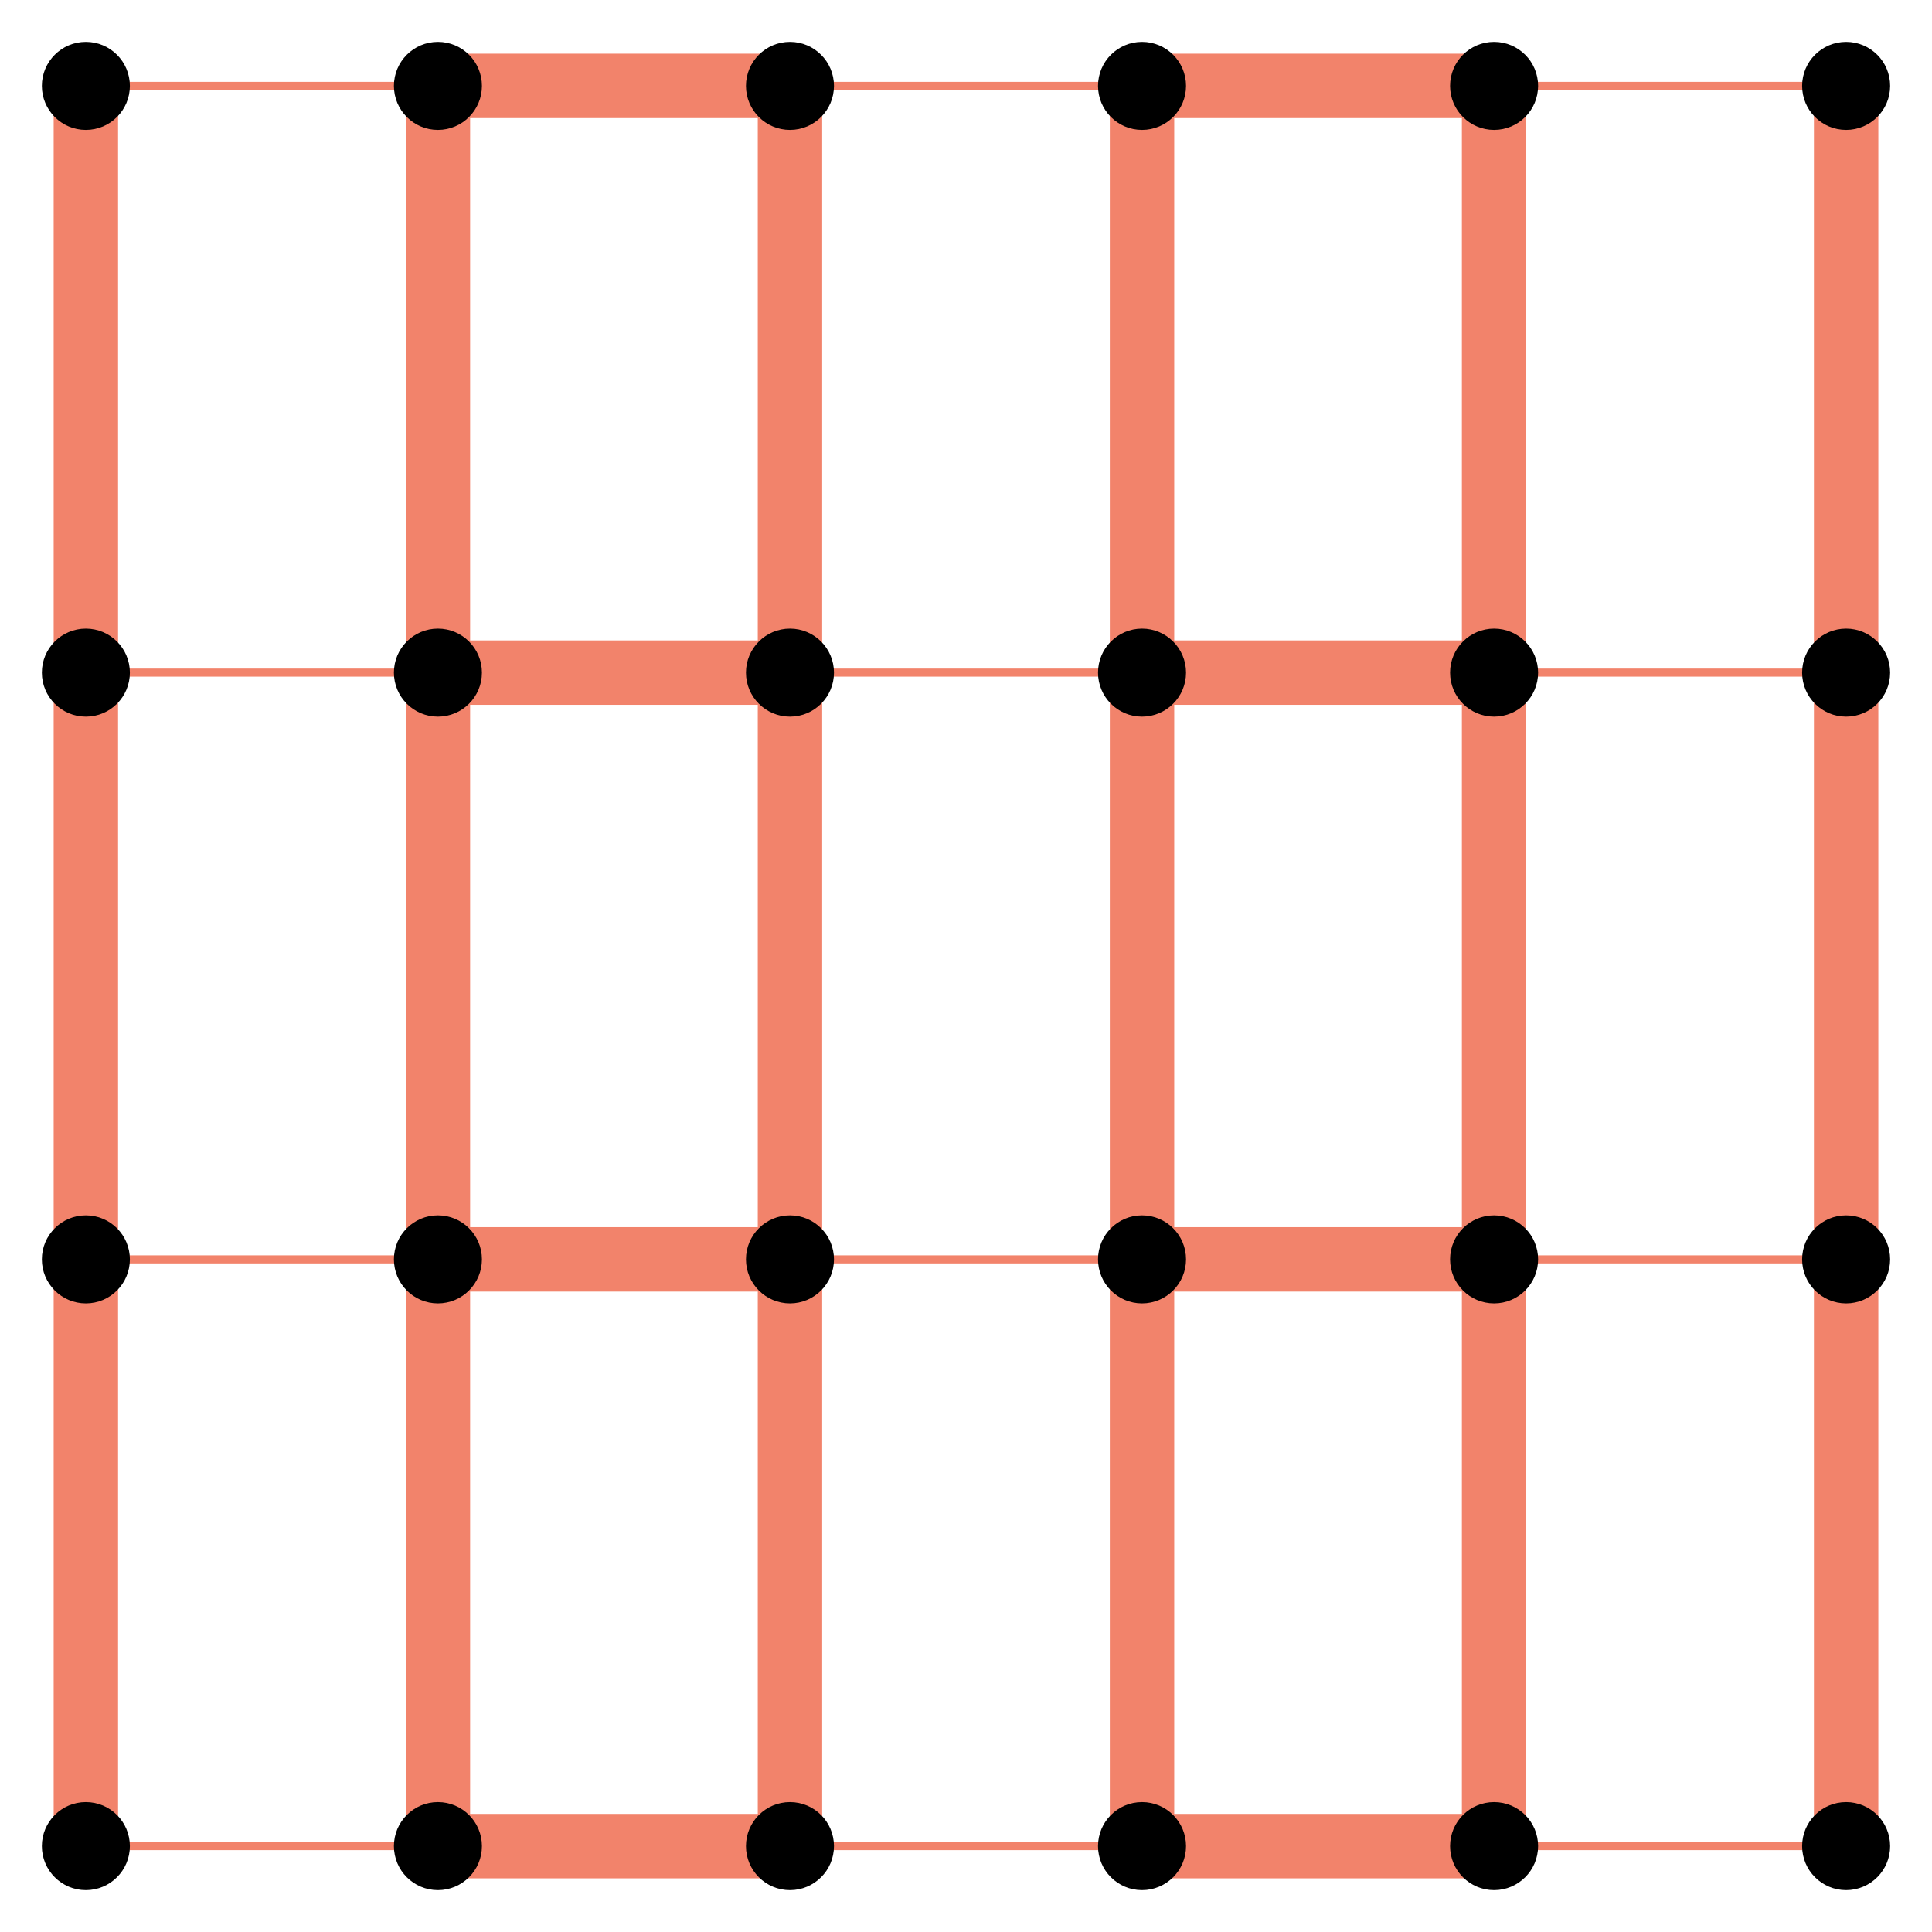
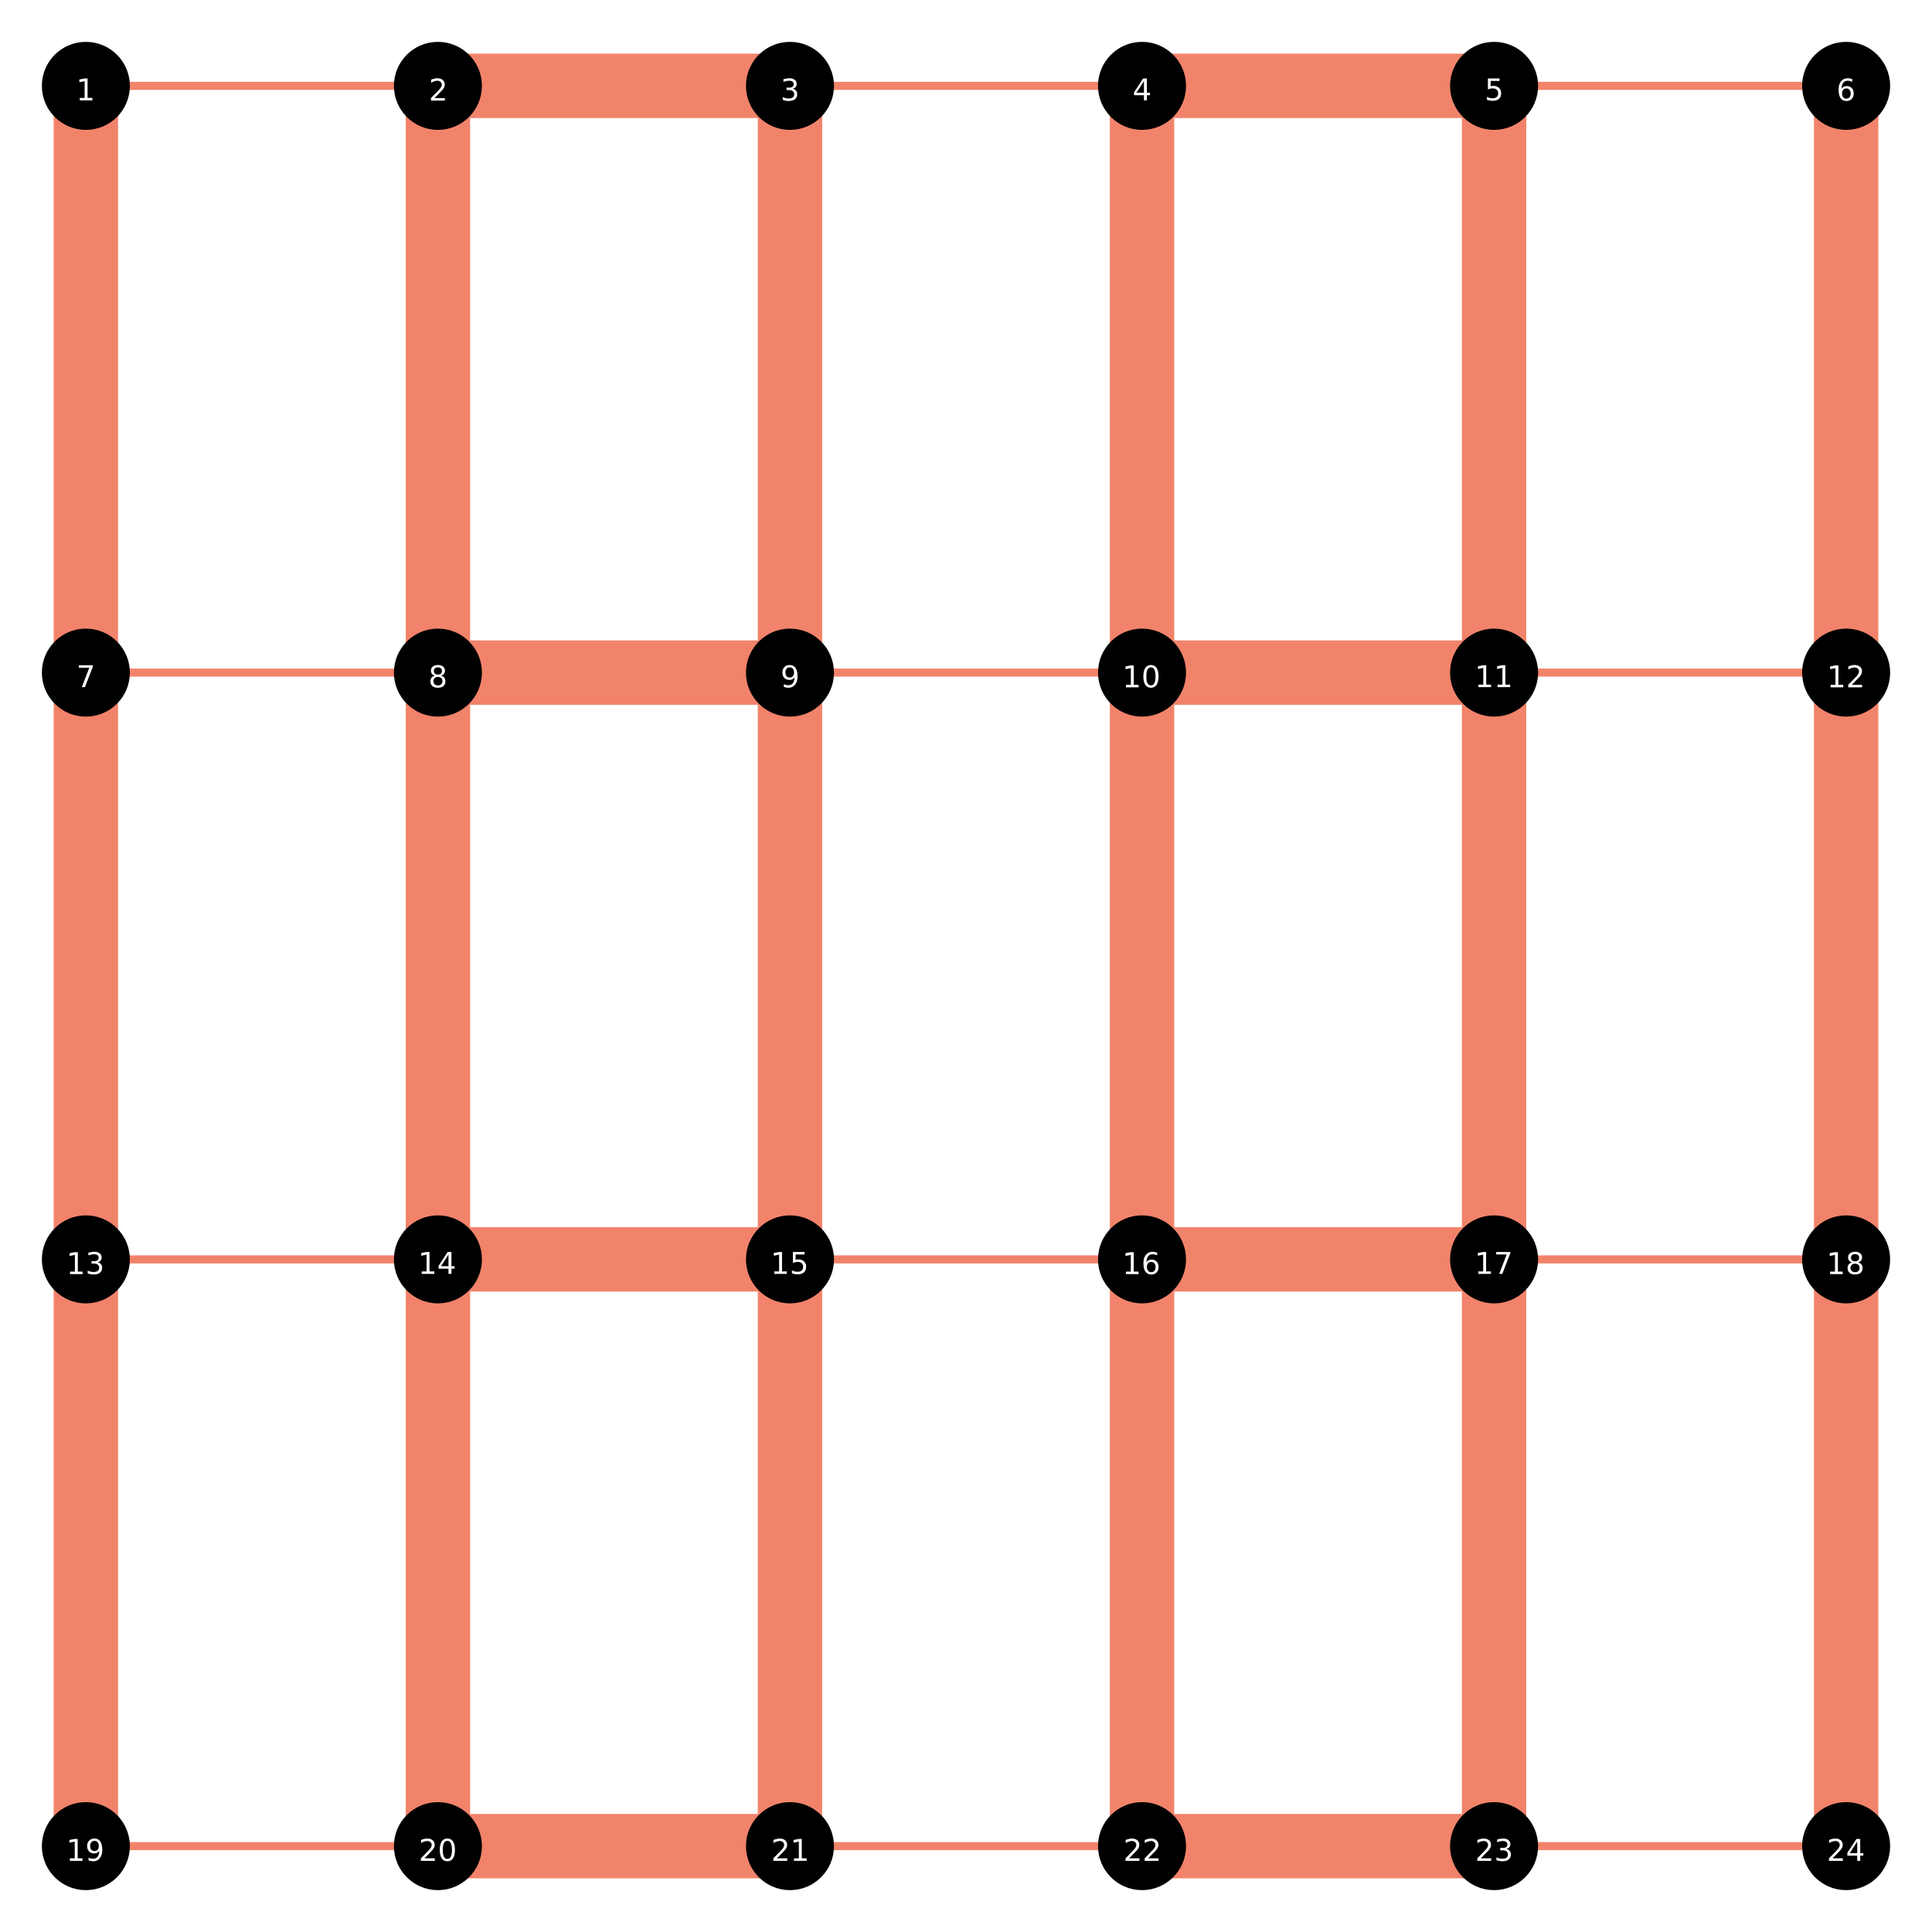
<svg xmlns="http://www.w3.org/2000/svg" xmlns:xlink="http://www.w3.org/1999/xlink" width="900pt" height="900pt" viewBox="0 0 900 900" version="1.1">
  <defs>
    <g>
      <symbol overflow="visible" id="glyph0-0">
        <path style="stroke:none;" d="M 0.703 2.469 L 0.703 -9.875 L 7.703 -9.875 L 7.703 2.469 Z M 1.484 1.703 L 6.922 1.703 L 6.922 -9.078 L 1.484 -9.078 Z M 1.484 1.703 " />
      </symbol>
      <symbol overflow="visible" id="glyph0-1">
        <path style="stroke:none;" d="M 1.734 -1.156 L 4 -1.156 L 4 -8.953 L 1.531 -8.453 L 1.531 -9.719 L 3.984 -10.203 L 5.359 -10.203 L 5.359 -1.156 L 7.609 -1.156 L 7.609 0 L 1.734 0 Z M 1.734 -1.156 " />
      </symbol>
      <symbol overflow="visible" id="glyph0-2">
        <path style="stroke:none;" d="M 2.688 -1.156 L 7.5 -1.156 L 7.5 0 L 1.031 0 L 1.031 -1.156 C 1.551 -1.695 2.266 -2.426 3.172 -3.344 C 4.078 -4.258 4.645 -4.848 4.875 -5.109 C 5.312 -5.609 5.617 -6.031 5.797 -6.375 C 5.973 -6.719 6.062 -7.055 6.062 -7.391 C 6.062 -7.93 5.867 -8.375 5.484 -8.719 C 5.109 -9.062 4.613 -9.234 4 -9.234 C 3.57 -9.234 3.117 -9.156 2.641 -9 C 2.16 -8.852 1.645 -8.625 1.094 -8.312 L 1.094 -9.719 C 1.645 -9.938 2.16 -10.102 2.641 -10.219 C 3.129 -10.332 3.578 -10.391 3.984 -10.391 C 5.035 -10.391 5.875 -10.125 6.5 -9.594 C 7.133 -9.07 7.453 -8.367 7.453 -7.484 C 7.453 -7.055 7.375 -6.656 7.219 -6.281 C 7.062 -5.906 6.773 -5.461 6.359 -4.953 C 6.242 -4.828 5.879 -4.445 5.266 -3.812 C 4.66 -3.176 3.801 -2.289 2.688 -1.156 Z M 2.688 -1.156 " />
      </symbol>
      <symbol overflow="visible" id="glyph0-3">
        <path style="stroke:none;" d="M 5.688 -5.5 C 6.344 -5.363 6.852 -5.07 7.219 -4.625 C 7.594 -4.176 7.781 -3.625 7.781 -2.969 C 7.781 -1.957 7.43 -1.176 6.734 -0.625 C 6.047 -0.07 5.066 0.203 3.797 0.203 C 3.367 0.203 2.926 0.156 2.469 0.062 C 2.02 -0.02 1.551 -0.145 1.062 -0.312 L 1.062 -1.641 C 1.445 -1.422 1.867 -1.254 2.328 -1.141 C 2.785 -1.023 3.258 -0.969 3.75 -0.969 C 4.613 -0.969 5.27 -1.133 5.719 -1.469 C 6.176 -1.812 6.406 -2.312 6.406 -2.969 C 6.406 -3.57 6.191 -4.039 5.766 -4.375 C 5.348 -4.719 4.766 -4.891 4.016 -4.891 L 2.828 -4.891 L 2.828 -6.016 L 4.078 -6.016 C 4.754 -6.016 5.27 -6.148 5.625 -6.422 C 5.988 -6.703 6.172 -7.098 6.172 -7.609 C 6.172 -8.129 5.984 -8.531 5.609 -8.812 C 5.242 -9.094 4.711 -9.234 4.016 -9.234 C 3.641 -9.234 3.234 -9.191 2.797 -9.109 C 2.367 -9.023 1.895 -8.895 1.375 -8.719 L 1.375 -9.953 C 1.895 -10.098 2.383 -10.207 2.844 -10.281 C 3.301 -10.352 3.734 -10.391 4.141 -10.391 C 5.191 -10.391 6.02 -10.148 6.625 -9.672 C 7.238 -9.203 7.547 -8.562 7.547 -7.75 C 7.547 -7.176 7.383 -6.695 7.062 -6.312 C 6.738 -5.926 6.281 -5.656 5.688 -5.5 Z M 5.688 -5.5 " />
      </symbol>
      <symbol overflow="visible" id="glyph0-4">
        <path style="stroke:none;" d="M 5.297 -9 L 1.812 -3.562 L 5.297 -3.562 Z M 4.922 -10.203 L 6.672 -10.203 L 6.672 -3.562 L 8.125 -3.562 L 8.125 -2.406 L 6.672 -2.406 L 6.672 0 L 5.297 0 L 5.297 -2.406 L 0.688 -2.406 L 0.688 -3.734 Z M 4.922 -10.203 " />
      </symbol>
      <symbol overflow="visible" id="glyph0-5">
        <path style="stroke:none;" d="M 1.516 -10.203 L 6.938 -10.203 L 6.938 -9.047 L 2.781 -9.047 L 2.781 -6.547 C 2.977 -6.609 3.176 -6.656 3.375 -6.688 C 3.57 -6.727 3.773 -6.75 3.984 -6.75 C 5.117 -6.75 6.02 -6.438 6.688 -5.812 C 7.352 -5.188 7.688 -4.344 7.688 -3.281 C 7.688 -2.176 7.344 -1.316 6.656 -0.703 C 5.977 -0.098 5.016 0.203 3.766 0.203 C 3.336 0.203 2.898 0.164 2.453 0.094 C 2.016 0.02 1.555 -0.086 1.078 -0.234 L 1.078 -1.625 C 1.492 -1.406 1.922 -1.238 2.359 -1.125 C 2.797 -1.02 3.254 -0.969 3.734 -0.969 C 4.523 -0.969 5.148 -1.172 5.609 -1.578 C 6.066 -1.992 6.297 -2.562 6.297 -3.281 C 6.297 -3.988 6.066 -4.547 5.609 -4.953 C 5.148 -5.367 4.523 -5.578 3.734 -5.578 C 3.367 -5.578 3 -5.535 2.625 -5.453 C 2.258 -5.379 1.891 -5.254 1.516 -5.078 Z M 1.516 -10.203 " />
      </symbol>
      <symbol overflow="visible" id="glyph0-6">
        <path style="stroke:none;" d="M 4.625 -5.656 C 4 -5.656 3.504 -5.441 3.141 -5.016 C 2.785 -4.586 2.609 -4.008 2.609 -3.281 C 2.609 -2.539 2.785 -1.957 3.141 -1.531 C 3.504 -1.102 4 -0.891 4.625 -0.891 C 5.238 -0.891 5.727 -1.102 6.094 -1.531 C 6.457 -1.957 6.641 -2.539 6.641 -3.281 C 6.641 -4.008 6.457 -4.586 6.094 -5.016 C 5.727 -5.441 5.238 -5.656 4.625 -5.656 Z M 7.359 -9.984 L 7.359 -8.719 C 7.016 -8.883 6.664 -9.008 6.312 -9.094 C 5.957 -9.188 5.609 -9.234 5.266 -9.234 C 4.348 -9.234 3.648 -8.926 3.172 -8.312 C 2.691 -7.695 2.422 -6.766 2.359 -5.516 C 2.617 -5.91 2.953 -6.211 3.359 -6.422 C 3.766 -6.641 4.211 -6.75 4.703 -6.75 C 5.723 -6.75 6.531 -6.438 7.125 -5.812 C 7.727 -5.188 8.031 -4.344 8.031 -3.281 C 8.031 -2.227 7.719 -1.383 7.094 -0.75 C 6.477 -0.113 5.656 0.203 4.625 0.203 C 3.438 0.203 2.531 -0.25 1.906 -1.156 C 1.289 -2.062 0.984 -3.375 0.984 -5.094 C 0.984 -6.707 1.363 -7.992 2.125 -8.953 C 2.895 -9.91 3.922 -10.391 5.203 -10.391 C 5.555 -10.391 5.906 -10.352 6.25 -10.281 C 6.602 -10.219 6.973 -10.117 7.359 -9.984 Z M 7.359 -9.984 " />
      </symbol>
      <symbol overflow="visible" id="glyph0-7">
        <path style="stroke:none;" d="M 1.156 -10.203 L 7.719 -10.203 L 7.719 -9.625 L 4 0 L 2.562 0 L 6.047 -9.047 L 1.156 -9.047 Z M 1.156 -10.203 " />
      </symbol>
      <symbol overflow="visible" id="glyph0-8">
        <path style="stroke:none;" d="M 4.453 -4.844 C 3.797 -4.844 3.281 -4.664 2.906 -4.312 C 2.531 -3.969 2.344 -3.488 2.344 -2.875 C 2.344 -2.258 2.531 -1.773 2.906 -1.422 C 3.281 -1.066 3.797 -0.891 4.453 -0.891 C 5.109 -0.891 5.625 -1.066 6 -1.422 C 6.375 -1.773 6.562 -2.258 6.562 -2.875 C 6.562 -3.488 6.375 -3.969 6 -4.312 C 5.625 -4.664 5.109 -4.844 4.453 -4.844 Z M 3.062 -5.438 C 2.477 -5.582 2.02 -5.859 1.688 -6.266 C 1.352 -6.672 1.188 -7.164 1.188 -7.75 C 1.188 -8.562 1.477 -9.203 2.062 -9.672 C 2.645 -10.148 3.441 -10.391 4.453 -10.391 C 5.461 -10.391 6.258 -10.148 6.844 -9.672 C 7.426 -9.203 7.719 -8.562 7.719 -7.75 C 7.719 -7.164 7.551 -6.672 7.219 -6.266 C 6.883 -5.859 6.426 -5.582 5.844 -5.438 C 6.508 -5.281 7.023 -4.973 7.391 -4.516 C 7.766 -4.066 7.953 -3.52 7.953 -2.875 C 7.953 -1.883 7.648 -1.125 7.047 -0.594 C 6.441 -0.062 5.578 0.203 4.453 0.203 C 3.328 0.203 2.461 -0.062 1.859 -0.594 C 1.254 -1.125 0.953 -1.883 0.953 -2.875 C 0.953 -3.52 1.141 -4.066 1.516 -4.516 C 1.891 -4.973 2.406 -5.281 3.062 -5.438 Z M 2.562 -7.609 C 2.562 -7.086 2.727 -6.676 3.062 -6.375 C 3.395 -6.082 3.859 -5.938 4.453 -5.938 C 5.047 -5.938 5.508 -6.082 5.844 -6.375 C 6.176 -6.676 6.344 -7.086 6.344 -7.609 C 6.344 -8.141 6.176 -8.551 5.844 -8.844 C 5.508 -9.145 5.047 -9.297 4.453 -9.297 C 3.859 -9.297 3.395 -9.145 3.062 -8.844 C 2.727 -8.551 2.562 -8.141 2.562 -7.609 Z M 2.562 -7.609 " />
      </symbol>
      <symbol overflow="visible" id="glyph0-9">
        <path style="stroke:none;" d="M 1.531 -0.219 L 1.531 -1.469 C 1.883 -1.301 2.238 -1.176 2.594 -1.094 C 2.945 -1.008 3.297 -0.969 3.641 -0.969 C 4.547 -0.969 5.238 -1.27 5.719 -1.875 C 6.207 -2.488 6.484 -3.422 6.547 -4.672 C 6.285 -4.285 5.953 -3.984 5.547 -3.766 C 5.141 -3.555 4.691 -3.453 4.203 -3.453 C 3.18 -3.453 2.367 -3.758 1.766 -4.375 C 1.172 -5 0.875 -5.848 0.875 -6.922 C 0.875 -7.961 1.18 -8.801 1.797 -9.438 C 2.422 -10.07 3.25 -10.391 4.281 -10.391 C 5.469 -10.391 6.367 -9.938 6.984 -9.031 C 7.609 -8.125 7.922 -6.812 7.922 -5.094 C 7.922 -3.488 7.539 -2.203 6.781 -1.234 C 6.02 -0.273 4.992 0.203 3.703 0.203 C 3.348 0.203 2.992 0.164 2.641 0.094 C 2.285 0.031 1.914 -0.07 1.531 -0.219 Z M 4.281 -4.547 C 4.906 -4.547 5.395 -4.754 5.75 -5.172 C 6.113 -5.598 6.297 -6.18 6.297 -6.922 C 6.297 -7.648 6.113 -8.227 5.75 -8.656 C 5.395 -9.082 4.906 -9.297 4.281 -9.297 C 3.664 -9.297 3.176 -9.082 2.812 -8.656 C 2.445 -8.227 2.266 -7.648 2.266 -6.922 C 2.266 -6.18 2.445 -5.598 2.812 -5.172 C 3.176 -4.754 3.664 -4.547 4.281 -4.547 Z M 4.281 -4.547 " />
      </symbol>
      <symbol overflow="visible" id="glyph0-10">
        <path style="stroke:none;" d="M 4.453 -9.297 C 3.742 -9.297 3.207 -8.945 2.844 -8.25 C 2.488 -7.551 2.312 -6.5 2.312 -5.094 C 2.312 -3.695 2.488 -2.645 2.844 -1.938 C 3.207 -1.238 3.742 -0.891 4.453 -0.891 C 5.172 -0.891 5.707 -1.238 6.062 -1.938 C 6.414 -2.645 6.594 -3.695 6.594 -5.094 C 6.594 -6.5 6.414 -7.551 6.062 -8.25 C 5.707 -8.945 5.172 -9.297 4.453 -9.297 Z M 4.453 -10.391 C 5.598 -10.391 6.473 -9.938 7.078 -9.031 C 7.68 -8.125 7.984 -6.812 7.984 -5.094 C 7.984 -3.375 7.68 -2.062 7.078 -1.156 C 6.473 -0.25 5.598 0.203 4.453 0.203 C 3.305 0.203 2.43 -0.25 1.828 -1.156 C 1.223 -2.062 0.922 -3.375 0.922 -5.094 C 0.922 -6.812 1.223 -8.125 1.828 -9.031 C 2.43 -9.938 3.305 -10.391 4.453 -10.391 Z M 4.453 -10.391 " />
      </symbol>
    </g>
  </defs>
  <g id="surface46">
    <rect x="0" y="0" width="900" height="900" style="fill:rgb(100%,100%,100%);fill-opacity:1;stroke:none;" />
    <path style="fill:none;stroke-width:3.75;stroke-linecap:butt;stroke-linejoin:miter;stroke:rgb(94.902%,51.373%,41.961%);stroke-opacity:1;stroke-miterlimit:10;" d="M 40 40 L 204 40 " />
    <path style="fill:none;stroke-width:30;stroke-linecap:butt;stroke-linejoin:miter;stroke:rgb(94.902%,51.373%,41.961%);stroke-opacity:1;stroke-miterlimit:10;" d="M 40 40 L 40 313.332 " />
    <path style="fill:none;stroke-width:30;stroke-linecap:butt;stroke-linejoin:miter;stroke:rgb(94.902%,51.373%,41.961%);stroke-opacity:1;stroke-miterlimit:10;" d="M 204 40 L 368 40 " />
    <path style="fill:none;stroke-width:30;stroke-linecap:butt;stroke-linejoin:miter;stroke:rgb(94.902%,51.373%,41.961%);stroke-opacity:1;stroke-miterlimit:10;" d="M 204 40 L 204 313.332 " />
    <path style="fill:none;stroke-width:3.75;stroke-linecap:butt;stroke-linejoin:miter;stroke:rgb(94.902%,51.373%,41.961%);stroke-opacity:1;stroke-miterlimit:10;" d="M 368 40 L 532 40 " />
    <path style="fill:none;stroke-width:30;stroke-linecap:butt;stroke-linejoin:miter;stroke:rgb(94.902%,51.373%,41.961%);stroke-opacity:1;stroke-miterlimit:10;" d="M 368 40 L 368 313.332 " />
    <path style="fill:none;stroke-width:30;stroke-linecap:butt;stroke-linejoin:miter;stroke:rgb(94.902%,51.373%,41.961%);stroke-opacity:1;stroke-miterlimit:10;" d="M 532 40 L 696 40 " />
    <path style="fill:none;stroke-width:30;stroke-linecap:butt;stroke-linejoin:miter;stroke:rgb(94.902%,51.373%,41.961%);stroke-opacity:1;stroke-miterlimit:10;" d="M 532 40 L 532 313.332 " />
    <path style="fill:none;stroke-width:3.75;stroke-linecap:butt;stroke-linejoin:miter;stroke:rgb(94.902%,51.373%,41.961%);stroke-opacity:1;stroke-miterlimit:10;" d="M 696 40 L 860 40 " />
    <path style="fill:none;stroke-width:30;stroke-linecap:butt;stroke-linejoin:miter;stroke:rgb(94.902%,51.373%,41.961%);stroke-opacity:1;stroke-miterlimit:10;" d="M 696 40 L 696 313.332 " />
    <path style="fill:none;stroke-width:30;stroke-linecap:butt;stroke-linejoin:miter;stroke:rgb(94.902%,51.373%,41.961%);stroke-opacity:1;stroke-miterlimit:10;" d="M 860 40 L 860 313.332 " />
    <path style="fill:none;stroke-width:3.75;stroke-linecap:butt;stroke-linejoin:miter;stroke:rgb(94.902%,51.373%,41.961%);stroke-opacity:1;stroke-miterlimit:10;" d="M 40 313.332 L 204 313.332 " />
    <path style="fill:none;stroke-width:30;stroke-linecap:butt;stroke-linejoin:miter;stroke:rgb(94.902%,51.373%,41.961%);stroke-opacity:1;stroke-miterlimit:10;" d="M 40 313.332 L 40 586.668 " />
    <path style="fill:none;stroke-width:30;stroke-linecap:butt;stroke-linejoin:miter;stroke:rgb(94.902%,51.373%,41.961%);stroke-opacity:1;stroke-miterlimit:10;" d="M 204 313.332 L 368 313.332 " />
    <path style="fill:none;stroke-width:30;stroke-linecap:butt;stroke-linejoin:miter;stroke:rgb(94.902%,51.373%,41.961%);stroke-opacity:1;stroke-miterlimit:10;" d="M 204 313.332 L 204 586.668 " />
    <path style="fill:none;stroke-width:3.75;stroke-linecap:butt;stroke-linejoin:miter;stroke:rgb(94.902%,51.373%,41.961%);stroke-opacity:1;stroke-miterlimit:10;" d="M 368 313.332 L 532 313.332 " />
    <path style="fill:none;stroke-width:30;stroke-linecap:butt;stroke-linejoin:miter;stroke:rgb(94.902%,51.373%,41.961%);stroke-opacity:1;stroke-miterlimit:10;" d="M 368 313.332 L 368 586.668 " />
    <path style="fill:none;stroke-width:30;stroke-linecap:butt;stroke-linejoin:miter;stroke:rgb(94.902%,51.373%,41.961%);stroke-opacity:1;stroke-miterlimit:10;" d="M 532 313.332 L 696 313.332 " />
    <path style="fill:none;stroke-width:30;stroke-linecap:butt;stroke-linejoin:miter;stroke:rgb(94.902%,51.373%,41.961%);stroke-opacity:1;stroke-miterlimit:10;" d="M 532 313.332 L 532 586.668 " />
    <path style="fill:none;stroke-width:3.75;stroke-linecap:butt;stroke-linejoin:miter;stroke:rgb(94.902%,51.373%,41.961%);stroke-opacity:1;stroke-miterlimit:10;" d="M 696 313.332 L 860 313.332 " />
    <path style="fill:none;stroke-width:30;stroke-linecap:butt;stroke-linejoin:miter;stroke:rgb(94.902%,51.373%,41.961%);stroke-opacity:1;stroke-miterlimit:10;" d="M 696 313.332 L 696 586.668 " />
    <path style="fill:none;stroke-width:30;stroke-linecap:butt;stroke-linejoin:miter;stroke:rgb(94.902%,51.373%,41.961%);stroke-opacity:1;stroke-miterlimit:10;" d="M 860 313.332 L 860 586.668 " />
    <path style="fill:none;stroke-width:3.75;stroke-linecap:butt;stroke-linejoin:miter;stroke:rgb(94.902%,51.373%,41.961%);stroke-opacity:1;stroke-miterlimit:10;" d="M 40 586.668 L 204 586.668 " />
    <path style="fill:none;stroke-width:30;stroke-linecap:butt;stroke-linejoin:miter;stroke:rgb(94.902%,51.373%,41.961%);stroke-opacity:1;stroke-miterlimit:10;" d="M 40 586.668 L 40 860 " />
    <path style="fill:none;stroke-width:30;stroke-linecap:butt;stroke-linejoin:miter;stroke:rgb(94.902%,51.373%,41.961%);stroke-opacity:1;stroke-miterlimit:10;" d="M 204 586.668 L 368 586.668 " />
    <path style="fill:none;stroke-width:30;stroke-linecap:butt;stroke-linejoin:miter;stroke:rgb(94.902%,51.373%,41.961%);stroke-opacity:1;stroke-miterlimit:10;" d="M 204 586.668 L 204 860 " />
    <path style="fill:none;stroke-width:3.75;stroke-linecap:butt;stroke-linejoin:miter;stroke:rgb(94.902%,51.373%,41.961%);stroke-opacity:1;stroke-miterlimit:10;" d="M 368 586.668 L 532 586.668 " />
    <path style="fill:none;stroke-width:30;stroke-linecap:butt;stroke-linejoin:miter;stroke:rgb(94.902%,51.373%,41.961%);stroke-opacity:1;stroke-miterlimit:10;" d="M 368 586.668 L 368 860 " />
    <path style="fill:none;stroke-width:30;stroke-linecap:butt;stroke-linejoin:miter;stroke:rgb(94.902%,51.373%,41.961%);stroke-opacity:1;stroke-miterlimit:10;" d="M 532 586.668 L 696 586.668 " />
    <path style="fill:none;stroke-width:30;stroke-linecap:butt;stroke-linejoin:miter;stroke:rgb(94.902%,51.373%,41.961%);stroke-opacity:1;stroke-miterlimit:10;" d="M 532 586.668 L 532 860 " />
    <path style="fill:none;stroke-width:3.75;stroke-linecap:butt;stroke-linejoin:miter;stroke:rgb(94.902%,51.373%,41.961%);stroke-opacity:1;stroke-miterlimit:10;" d="M 696 586.668 L 860 586.668 " />
    <path style="fill:none;stroke-width:30;stroke-linecap:butt;stroke-linejoin:miter;stroke:rgb(94.902%,51.373%,41.961%);stroke-opacity:1;stroke-miterlimit:10;" d="M 696 586.668 L 696 860 " />
    <path style="fill:none;stroke-width:30;stroke-linecap:butt;stroke-linejoin:miter;stroke:rgb(94.902%,51.373%,41.961%);stroke-opacity:1;stroke-miterlimit:10;" d="M 860 586.668 L 860 860 " />
    <path style="fill:none;stroke-width:3.75;stroke-linecap:butt;stroke-linejoin:miter;stroke:rgb(94.902%,51.373%,41.961%);stroke-opacity:1;stroke-miterlimit:10;" d="M 40 860 L 204 860 " />
    <path style="fill:none;stroke-width:30;stroke-linecap:butt;stroke-linejoin:miter;stroke:rgb(94.902%,51.373%,41.961%);stroke-opacity:1;stroke-miterlimit:10;" d="M 204 860 L 368 860 " />
    <path style="fill:none;stroke-width:3.75;stroke-linecap:butt;stroke-linejoin:miter;stroke:rgb(94.902%,51.373%,41.961%);stroke-opacity:1;stroke-miterlimit:10;" d="M 368 860 L 532 860 " />
    <path style="fill:none;stroke-width:30;stroke-linecap:butt;stroke-linejoin:miter;stroke:rgb(94.902%,51.373%,41.961%);stroke-opacity:1;stroke-miterlimit:10;" d="M 532 860 L 696 860 " />
    <path style="fill:none;stroke-width:3.75;stroke-linecap:butt;stroke-linejoin:miter;stroke:rgb(94.902%,51.373%,41.961%);stroke-opacity:1;stroke-miterlimit:10;" d="M 696 860 L 860 860 " />
    <path style="fill-rule:nonzero;fill:rgb(0%,0%,0%);fill-opacity:1;stroke-width:1;stroke-linecap:butt;stroke-linejoin:miter;stroke:rgb(0%,0%,0%);stroke-opacity:1;stroke-miterlimit:10;" d="M 60 40 C 60 51.047 51.047 60 40 60 C 28.953 60 20 51.047 20 40 C 20 28.953 28.953 20 40 20 C 51.047 20 60 28.953 60 40 " />
    <path style="fill-rule:nonzero;fill:rgb(0%,0%,0%);fill-opacity:1;stroke-width:1;stroke-linecap:butt;stroke-linejoin:miter;stroke:rgb(0%,0%,0%);stroke-opacity:1;stroke-miterlimit:10;" d="M 224 40 C 224 51.047 215.047 60 204 60 C 192.953 60 184 51.047 184 40 C 184 28.953 192.953 20 204 20 C 215.047 20 224 28.953 224 40 " />
    <path style="fill-rule:nonzero;fill:rgb(0%,0%,0%);fill-opacity:1;stroke-width:1;stroke-linecap:butt;stroke-linejoin:miter;stroke:rgb(0%,0%,0%);stroke-opacity:1;stroke-miterlimit:10;" d="M 388 40 C 388 51.047 379.047 60 368 60 C 356.953 60 348 51.047 348 40 C 348 28.953 356.953 20 368 20 C 379.047 20 388 28.953 388 40 " />
    <path style="fill-rule:nonzero;fill:rgb(0%,0%,0%);fill-opacity:1;stroke-width:1;stroke-linecap:butt;stroke-linejoin:miter;stroke:rgb(0%,0%,0%);stroke-opacity:1;stroke-miterlimit:10;" d="M 552 40 C 552 51.047 543.047 60 532 60 C 520.953 60 512 51.047 512 40 C 512 28.953 520.953 20 532 20 C 543.047 20 552 28.953 552 40 " />
    <path style="fill-rule:nonzero;fill:rgb(0%,0%,0%);fill-opacity:1;stroke-width:1;stroke-linecap:butt;stroke-linejoin:miter;stroke:rgb(0%,0%,0%);stroke-opacity:1;stroke-miterlimit:10;" d="M 716 40 C 716 51.047 707.047 60 696 60 C 684.953 60 676 51.047 676 40 C 676 28.953 684.953 20 696 20 C 707.047 20 716 28.953 716 40 " />
    <path style="fill-rule:nonzero;fill:rgb(0%,0%,0%);fill-opacity:1;stroke-width:1;stroke-linecap:butt;stroke-linejoin:miter;stroke:rgb(0%,0%,0%);stroke-opacity:1;stroke-miterlimit:10;" d="M 880 40 C 880 51.047 871.047 60 860 60 C 848.953 60 840 51.047 840 40 C 840 28.953 848.953 20 860 20 C 871.047 20 880 28.953 880 40 " />
    <path style="fill-rule:nonzero;fill:rgb(0%,0%,0%);fill-opacity:1;stroke-width:1;stroke-linecap:butt;stroke-linejoin:miter;stroke:rgb(0%,0%,0%);stroke-opacity:1;stroke-miterlimit:10;" d="M 60 313.332 C 60 324.379 51.047 333.332 40 333.332 C 28.953 333.332 20 324.379 20 313.332 C 20 302.289 28.953 293.332 40 293.332 C 51.047 293.332 60 302.289 60 313.332 " />
    <path style="fill-rule:nonzero;fill:rgb(0%,0%,0%);fill-opacity:1;stroke-width:1;stroke-linecap:butt;stroke-linejoin:miter;stroke:rgb(0%,0%,0%);stroke-opacity:1;stroke-miterlimit:10;" d="M 224 313.332 C 224 324.379 215.047 333.332 204 333.332 C 192.953 333.332 184 324.379 184 313.332 C 184 302.289 192.953 293.332 204 293.332 C 215.047 293.332 224 302.289 224 313.332 " />
    <path style="fill-rule:nonzero;fill:rgb(0%,0%,0%);fill-opacity:1;stroke-width:1;stroke-linecap:butt;stroke-linejoin:miter;stroke:rgb(0%,0%,0%);stroke-opacity:1;stroke-miterlimit:10;" d="M 388 313.332 C 388 324.379 379.047 333.332 368 333.332 C 356.953 333.332 348 324.379 348 313.332 C 348 302.289 356.953 293.332 368 293.332 C 379.047 293.332 388 302.289 388 313.332 " />
    <path style="fill-rule:nonzero;fill:rgb(0%,0%,0%);fill-opacity:1;stroke-width:1;stroke-linecap:butt;stroke-linejoin:miter;stroke:rgb(0%,0%,0%);stroke-opacity:1;stroke-miterlimit:10;" d="M 552 313.332 C 552 324.379 543.047 333.332 532 333.332 C 520.953 333.332 512 324.379 512 313.332 C 512 302.289 520.953 293.332 532 293.332 C 543.047 293.332 552 302.289 552 313.332 " />
    <path style="fill-rule:nonzero;fill:rgb(0%,0%,0%);fill-opacity:1;stroke-width:1;stroke-linecap:butt;stroke-linejoin:miter;stroke:rgb(0%,0%,0%);stroke-opacity:1;stroke-miterlimit:10;" d="M 716 313.332 C 716 324.379 707.047 333.332 696 333.332 C 684.953 333.332 676 324.379 676 313.332 C 676 302.289 684.953 293.332 696 293.332 C 707.047 293.332 716 302.289 716 313.332 " />
    <path style="fill-rule:nonzero;fill:rgb(0%,0%,0%);fill-opacity:1;stroke-width:1;stroke-linecap:butt;stroke-linejoin:miter;stroke:rgb(0%,0%,0%);stroke-opacity:1;stroke-miterlimit:10;" d="M 880 313.332 C 880 324.379 871.047 333.332 860 333.332 C 848.953 333.332 840 324.379 840 313.332 C 840 302.289 848.953 293.332 860 293.332 C 871.047 293.332 880 302.289 880 313.332 " />
    <path style="fill-rule:nonzero;fill:rgb(0%,0%,0%);fill-opacity:1;stroke-width:1;stroke-linecap:butt;stroke-linejoin:miter;stroke:rgb(0%,0%,0%);stroke-opacity:1;stroke-miterlimit:10;" d="M 60 586.668 C 60 597.711 51.047 606.668 40 606.668 C 28.953 606.668 20 597.711 20 586.668 C 20 575.621 28.953 566.668 40 566.668 C 51.047 566.668 60 575.621 60 586.668 " />
    <path style="fill-rule:nonzero;fill:rgb(0%,0%,0%);fill-opacity:1;stroke-width:1;stroke-linecap:butt;stroke-linejoin:miter;stroke:rgb(0%,0%,0%);stroke-opacity:1;stroke-miterlimit:10;" d="M 224 586.668 C 224 597.711 215.047 606.668 204 606.668 C 192.953 606.668 184 597.711 184 586.668 C 184 575.621 192.953 566.668 204 566.668 C 215.047 566.668 224 575.621 224 586.668 " />
    <path style="fill-rule:nonzero;fill:rgb(0%,0%,0%);fill-opacity:1;stroke-width:1;stroke-linecap:butt;stroke-linejoin:miter;stroke:rgb(0%,0%,0%);stroke-opacity:1;stroke-miterlimit:10;" d="M 388 586.668 C 388 597.711 379.047 606.668 368 606.668 C 356.953 606.668 348 597.711 348 586.668 C 348 575.621 356.953 566.668 368 566.668 C 379.047 566.668 388 575.621 388 586.668 " />
    <path style="fill-rule:nonzero;fill:rgb(0%,0%,0%);fill-opacity:1;stroke-width:1;stroke-linecap:butt;stroke-linejoin:miter;stroke:rgb(0%,0%,0%);stroke-opacity:1;stroke-miterlimit:10;" d="M 552 586.668 C 552 597.711 543.047 606.668 532 606.668 C 520.953 606.668 512 597.711 512 586.668 C 512 575.621 520.953 566.668 532 566.668 C 543.047 566.668 552 575.621 552 586.668 " />
    <path style="fill-rule:nonzero;fill:rgb(0%,0%,0%);fill-opacity:1;stroke-width:1;stroke-linecap:butt;stroke-linejoin:miter;stroke:rgb(0%,0%,0%);stroke-opacity:1;stroke-miterlimit:10;" d="M 716 586.668 C 716 597.711 707.047 606.668 696 606.668 C 684.953 606.668 676 597.711 676 586.668 C 676 575.621 684.953 566.668 696 566.668 C 707.047 566.668 716 575.621 716 586.668 " />
    <path style="fill-rule:nonzero;fill:rgb(0%,0%,0%);fill-opacity:1;stroke-width:1;stroke-linecap:butt;stroke-linejoin:miter;stroke:rgb(0%,0%,0%);stroke-opacity:1;stroke-miterlimit:10;" d="M 880 586.668 C 880 597.711 871.047 606.668 860 606.668 C 848.953 606.668 840 597.711 840 586.668 C 840 575.621 848.953 566.668 860 566.668 C 871.047 566.668 880 575.621 880 586.668 " />
    <path style="fill-rule:nonzero;fill:rgb(0%,0%,0%);fill-opacity:1;stroke-width:1;stroke-linecap:butt;stroke-linejoin:miter;stroke:rgb(0%,0%,0%);stroke-opacity:1;stroke-miterlimit:10;" d="M 60 860 C 60 871.047 51.047 880 40 880 C 28.953 880 20 871.047 20 860 C 20 848.953 28.953 840 40 840 C 51.047 840 60 848.953 60 860 " />
    <path style="fill-rule:nonzero;fill:rgb(0%,0%,0%);fill-opacity:1;stroke-width:1;stroke-linecap:butt;stroke-linejoin:miter;stroke:rgb(0%,0%,0%);stroke-opacity:1;stroke-miterlimit:10;" d="M 224 860 C 224 871.047 215.047 880 204 880 C 192.953 880 184 871.047 184 860 C 184 848.953 192.953 840 204 840 C 215.047 840 224 848.953 224 860 " />
    <path style="fill-rule:nonzero;fill:rgb(0%,0%,0%);fill-opacity:1;stroke-width:1;stroke-linecap:butt;stroke-linejoin:miter;stroke:rgb(0%,0%,0%);stroke-opacity:1;stroke-miterlimit:10;" d="M 388 860 C 388 871.047 379.047 880 368 880 C 356.953 880 348 871.047 348 860 C 348 848.953 356.953 840 368 840 C 379.047 840 388 848.953 388 860 " />
    <path style="fill-rule:nonzero;fill:rgb(0%,0%,0%);fill-opacity:1;stroke-width:1;stroke-linecap:butt;stroke-linejoin:miter;stroke:rgb(0%,0%,0%);stroke-opacity:1;stroke-miterlimit:10;" d="M 552 860 C 552 871.047 543.047 880 532 880 C 520.953 880 512 871.047 512 860 C 512 848.953 520.953 840 532 840 C 543.047 840 552 848.953 552 860 " />
    <path style="fill-rule:nonzero;fill:rgb(0%,0%,0%);fill-opacity:1;stroke-width:1;stroke-linecap:butt;stroke-linejoin:miter;stroke:rgb(0%,0%,0%);stroke-opacity:1;stroke-miterlimit:10;" d="M 716 860 C 716 871.047 707.047 880 696 880 C 684.953 880 676 871.047 676 860 C 676 848.953 684.953 840 696 840 C 707.047 840 716 848.953 716 860 " />
    <path style="fill-rule:nonzero;fill:rgb(0%,0%,0%);fill-opacity:1;stroke-width:1;stroke-linecap:butt;stroke-linejoin:miter;stroke:rgb(0%,0%,0%);stroke-opacity:1;stroke-miterlimit:10;" d="M 880 860 C 880 871.047 871.047 880 860 880 C 848.953 880 840 871.047 840 860 C 840 848.953 848.953 840 860 840 C 871.047 840 880 848.953 880 860 " />
-     <g style="fill:rgb(0%,0%,0%);fill-opacity:1;">
+     <g style="fill:rgb(100%,100%,100%);fill-opacity:1;">
      <use xlink:href="#glyph0-1" x="35.43" y="46.754" />
    </g>
-     <g style="fill:rgb(0%,0%,0%);fill-opacity:1;">
+     <g style="fill:rgb(100%,100%,100%);fill-opacity:1;">
      <use xlink:href="#glyph0-2" x="199.734" y="46.848" />
    </g>
-     <g style="fill:rgb(0%,0%,0%);fill-opacity:1;">
+     <g style="fill:rgb(100%,100%,100%);fill-opacity:1;">
      <use xlink:href="#glyph0-3" x="363.578" y="46.848" />
    </g>
-     <g style="fill:rgb(0%,0%,0%);fill-opacity:1;">
+     <g style="fill:rgb(100%,100%,100%);fill-opacity:1;">
      <use xlink:href="#glyph0-4" x="527.594" y="46.754" />
    </g>
-     <g style="fill:rgb(0%,0%,0%);fill-opacity:1;">
+     <g style="fill:rgb(100%,100%,100%);fill-opacity:1;">
      <use xlink:href="#glyph0-5" x="691.617" y="46.754" />
    </g>
-     <g style="fill:rgb(0%,0%,0%);fill-opacity:1;">
+     <g style="fill:rgb(100%,100%,100%);fill-opacity:1;">
      <use xlink:href="#glyph0-6" x="855.492" y="46.848" />
    </g>
-     <g style="fill:rgb(0%,0%,0%);fill-opacity:1;">
+     <g style="fill:rgb(100%,100%,100%);fill-opacity:1;">
      <use xlink:href="#glyph0-7" x="35.562" y="320.086" />
    </g>
-     <g style="fill:rgb(0%,0%,0%);fill-opacity:1;">
+     <g style="fill:rgb(100%,100%,100%);fill-opacity:1;">
      <use xlink:href="#glyph0-8" x="199.547" y="320.18" />
    </g>
-     <g style="fill:rgb(0%,0%,0%);fill-opacity:1;">
+     <g style="fill:rgb(100%,100%,100%);fill-opacity:1;">
      <use xlink:href="#glyph0-9" x="363.602" y="320.18" />
    </g>
-     <g style="fill:rgb(0%,0%,0%);fill-opacity:1;">
+     <g style="fill:rgb(100%,100%,100%);fill-opacity:1;">
      <use xlink:href="#glyph0-1" x="522.789" y="320.18" />
      <use xlink:href="#glyph0-10" x="531.696" y="320.18" />
    </g>
-     <g style="fill:rgb(0%,0%,0%);fill-opacity:1;">
+     <g style="fill:rgb(100%,100%,100%);fill-opacity:1;">
      <use xlink:href="#glyph0-1" x="686.977" y="320.086" />
      <use xlink:href="#glyph0-1" x="695.884" y="320.086" />
    </g>
-     <g style="fill:rgb(0%,0%,0%);fill-opacity:1;">
+     <g style="fill:rgb(100%,100%,100%);fill-opacity:1;">
      <use xlink:href="#glyph0-1" x="851.031" y="320.18" />
      <use xlink:href="#glyph0-2" x="859.938" y="320.18" />
    </g>
-     <g style="fill:rgb(0%,0%,0%);fill-opacity:1;">
+     <g style="fill:rgb(100%,100%,100%);fill-opacity:1;">
      <use xlink:href="#glyph0-1" x="30.891" y="593.512" />
      <use xlink:href="#glyph0-3" x="39.798" y="593.512" />
    </g>
-     <g style="fill:rgb(0%,0%,0%);fill-opacity:1;">
+     <g style="fill:rgb(100%,100%,100%);fill-opacity:1;">
      <use xlink:href="#glyph0-1" x="194.719" y="593.418" />
      <use xlink:href="#glyph0-4" x="203.626" y="593.418" />
    </g>
-     <g style="fill:rgb(0%,0%,0%);fill-opacity:1;">
+     <g style="fill:rgb(100%,100%,100%);fill-opacity:1;">
      <use xlink:href="#glyph0-1" x="358.938" y="593.418" />
      <use xlink:href="#glyph0-5" x="367.845" y="593.418" />
    </g>
-     <g style="fill:rgb(0%,0%,0%);fill-opacity:1;">
+     <g style="fill:rgb(100%,100%,100%);fill-opacity:1;">
      <use xlink:href="#glyph0-1" x="522.766" y="593.512" />
      <use xlink:href="#glyph0-6" x="531.673" y="593.512" />
    </g>
-     <g style="fill:rgb(0%,0%,0%);fill-opacity:1;">
+     <g style="fill:rgb(100%,100%,100%);fill-opacity:1;">
      <use xlink:href="#glyph0-1" x="686.922" y="593.418" />
      <use xlink:href="#glyph0-7" x="695.829" y="593.418" />
    </g>
-     <g style="fill:rgb(0%,0%,0%);fill-opacity:1;">
+     <g style="fill:rgb(100%,100%,100%);fill-opacity:1;">
      <use xlink:href="#glyph0-1" x="850.805" y="593.512" />
      <use xlink:href="#glyph0-8" x="859.712" y="593.512" />
    </g>
-     <g style="fill:rgb(0%,0%,0%);fill-opacity:1;">
+     <g style="fill:rgb(100%,100%,100%);fill-opacity:1;">
      <use xlink:href="#glyph0-1" x="30.82" y="866.848" />
      <use xlink:href="#glyph0-9" x="39.728" y="866.848" />
    </g>
-     <g style="fill:rgb(0%,0%,0%);fill-opacity:1;">
+     <g style="fill:rgb(100%,100%,100%);fill-opacity:1;">
      <use xlink:href="#glyph0-2" x="195.039" y="866.848" />
      <use xlink:href="#glyph0-10" x="203.946" y="866.848" />
    </g>
-     <g style="fill:rgb(0%,0%,0%);fill-opacity:1;">
+     <g style="fill:rgb(100%,100%,100%);fill-opacity:1;">
      <use xlink:href="#glyph0-2" x="359.227" y="866.848" />
      <use xlink:href="#glyph0-1" x="368.134" y="866.848" />
    </g>
-     <g style="fill:rgb(0%,0%,0%);fill-opacity:1;">
+     <g style="fill:rgb(100%,100%,100%);fill-opacity:1;">
      <use xlink:href="#glyph0-2" x="523.281" y="866.848" />
      <use xlink:href="#glyph0-2" x="532.188" y="866.848" />
    </g>
-     <g style="fill:rgb(0%,0%,0%);fill-opacity:1;">
+     <g style="fill:rgb(100%,100%,100%);fill-opacity:1;">
      <use xlink:href="#glyph0-2" x="687.141" y="866.848" />
      <use xlink:href="#glyph0-3" x="696.048" y="866.848" />
    </g>
-     <g style="fill:rgb(0%,0%,0%);fill-opacity:1;">
+     <g style="fill:rgb(100%,100%,100%);fill-opacity:1;">
      <use xlink:href="#glyph0-2" x="850.969" y="866.848" />
      <use xlink:href="#glyph0-4" x="859.876" y="866.848" />
    </g>
  </g>
</svg>
